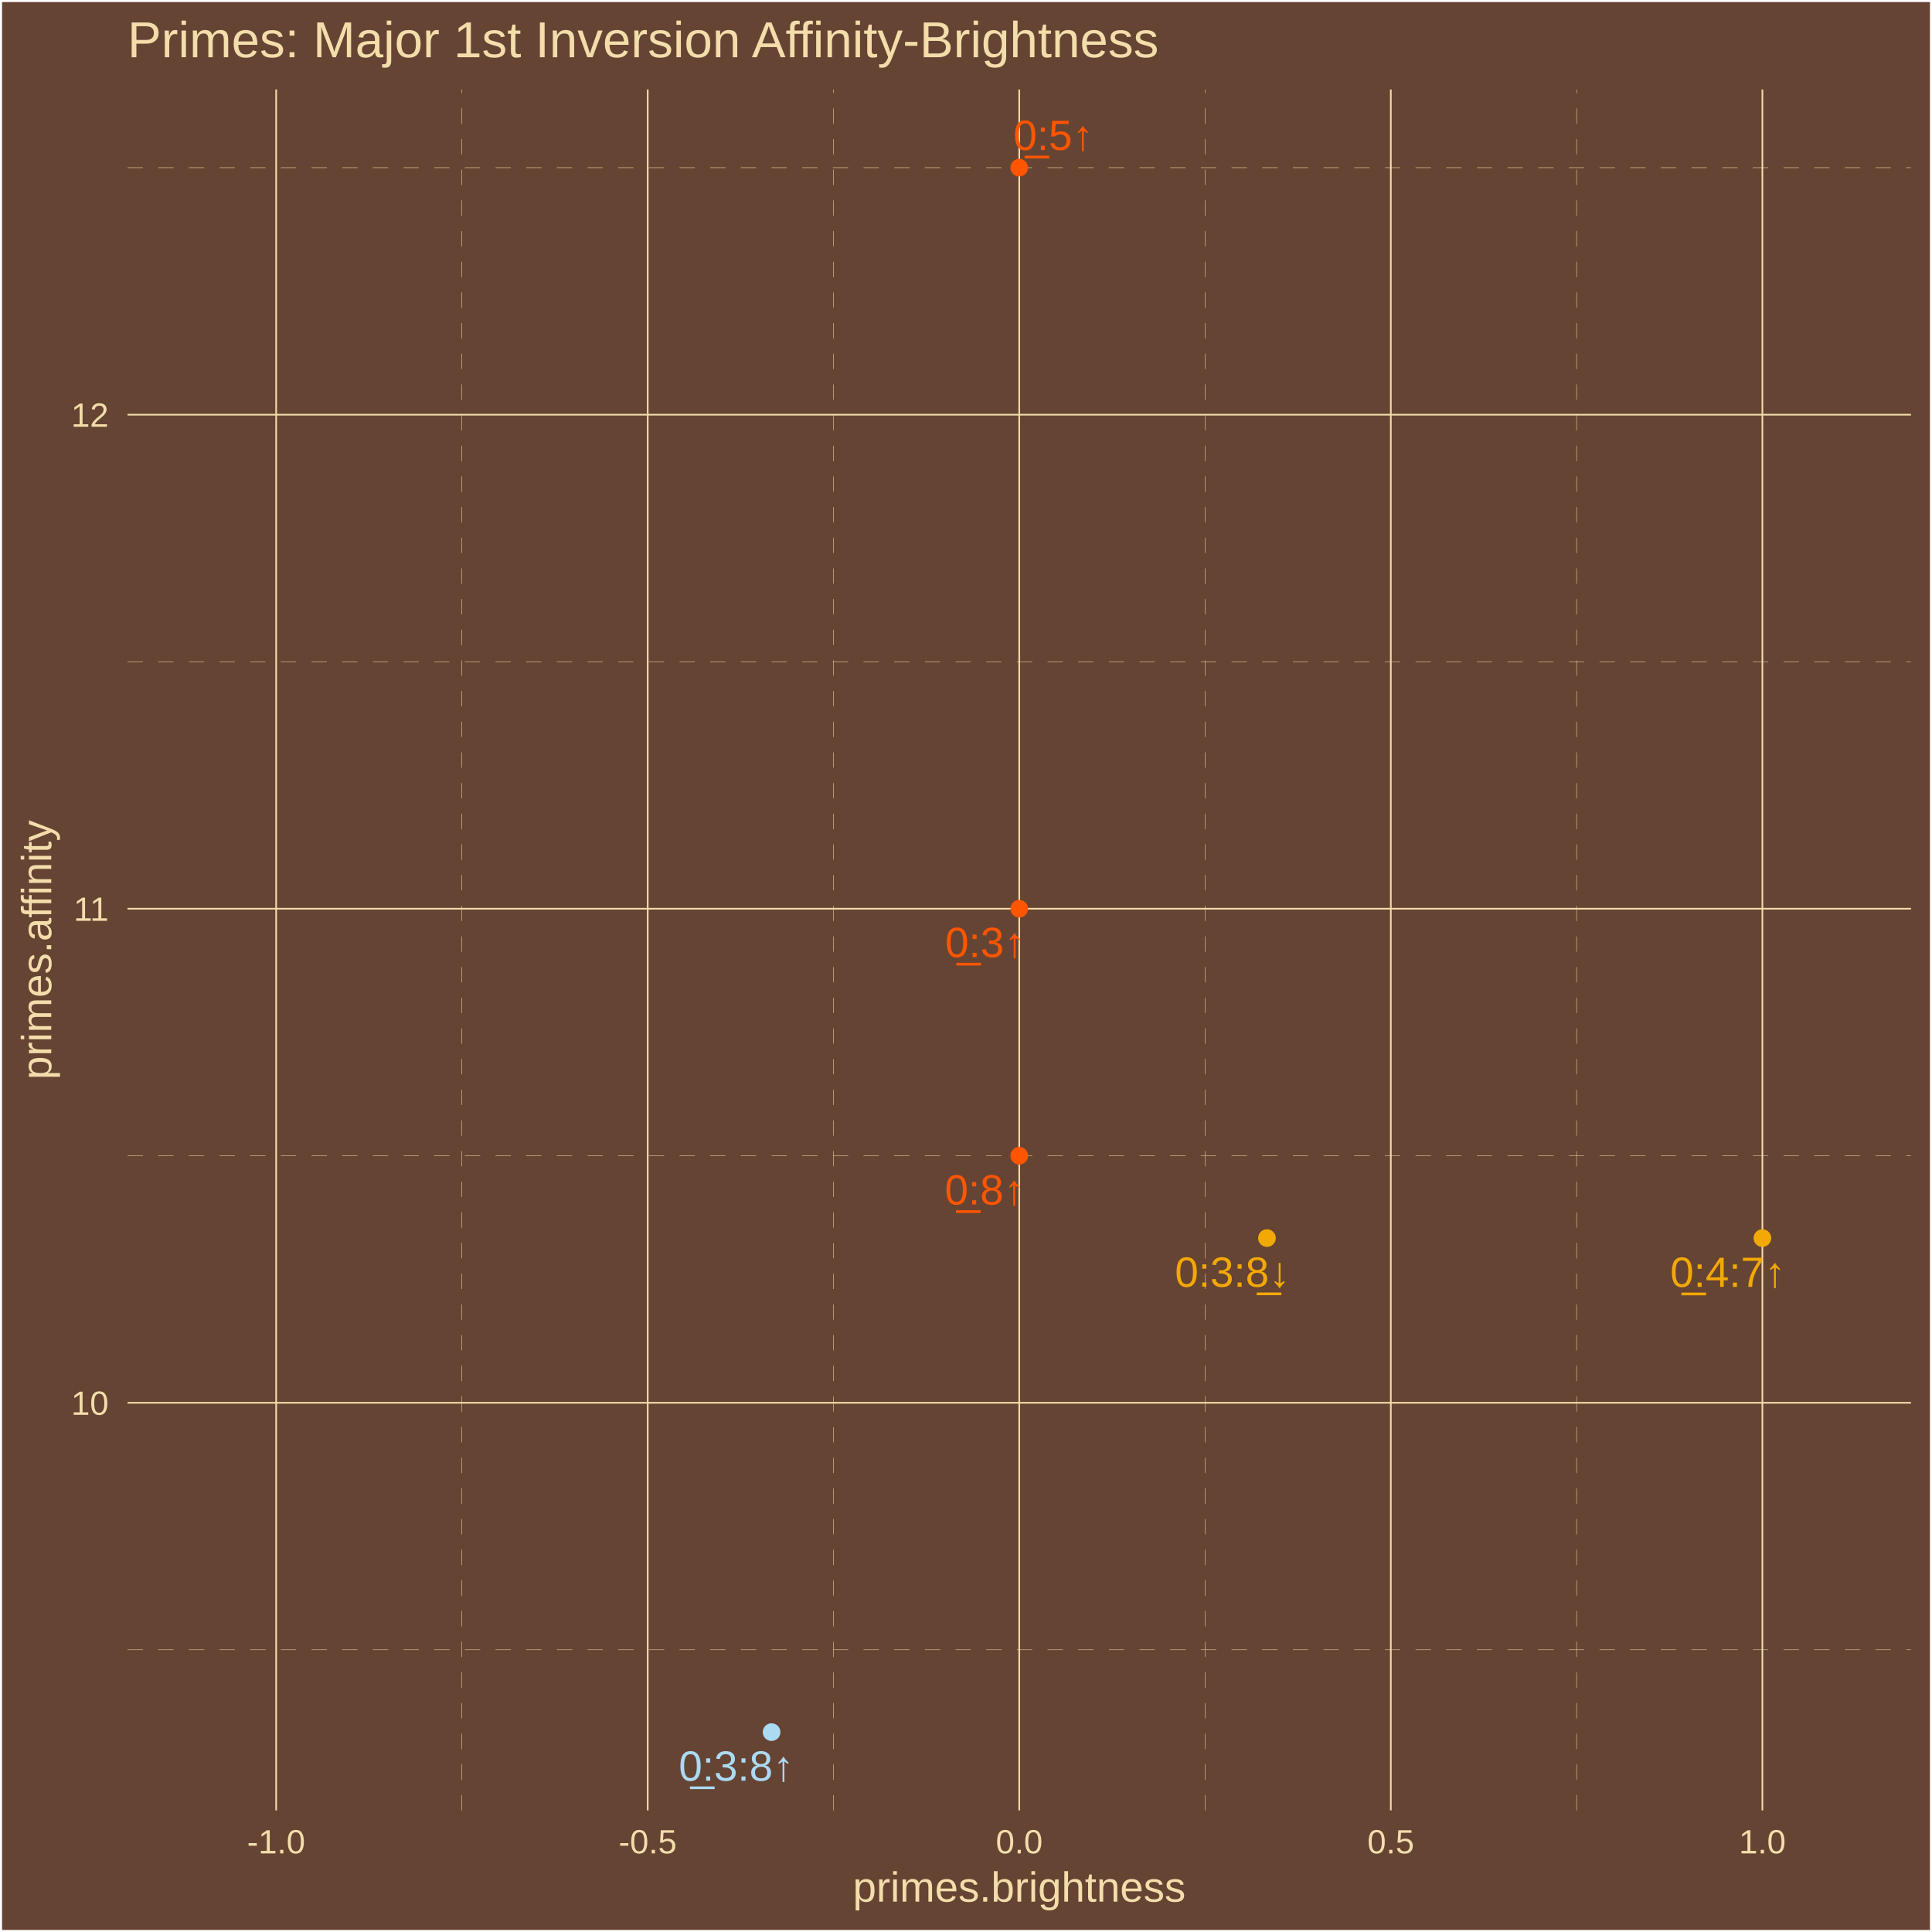
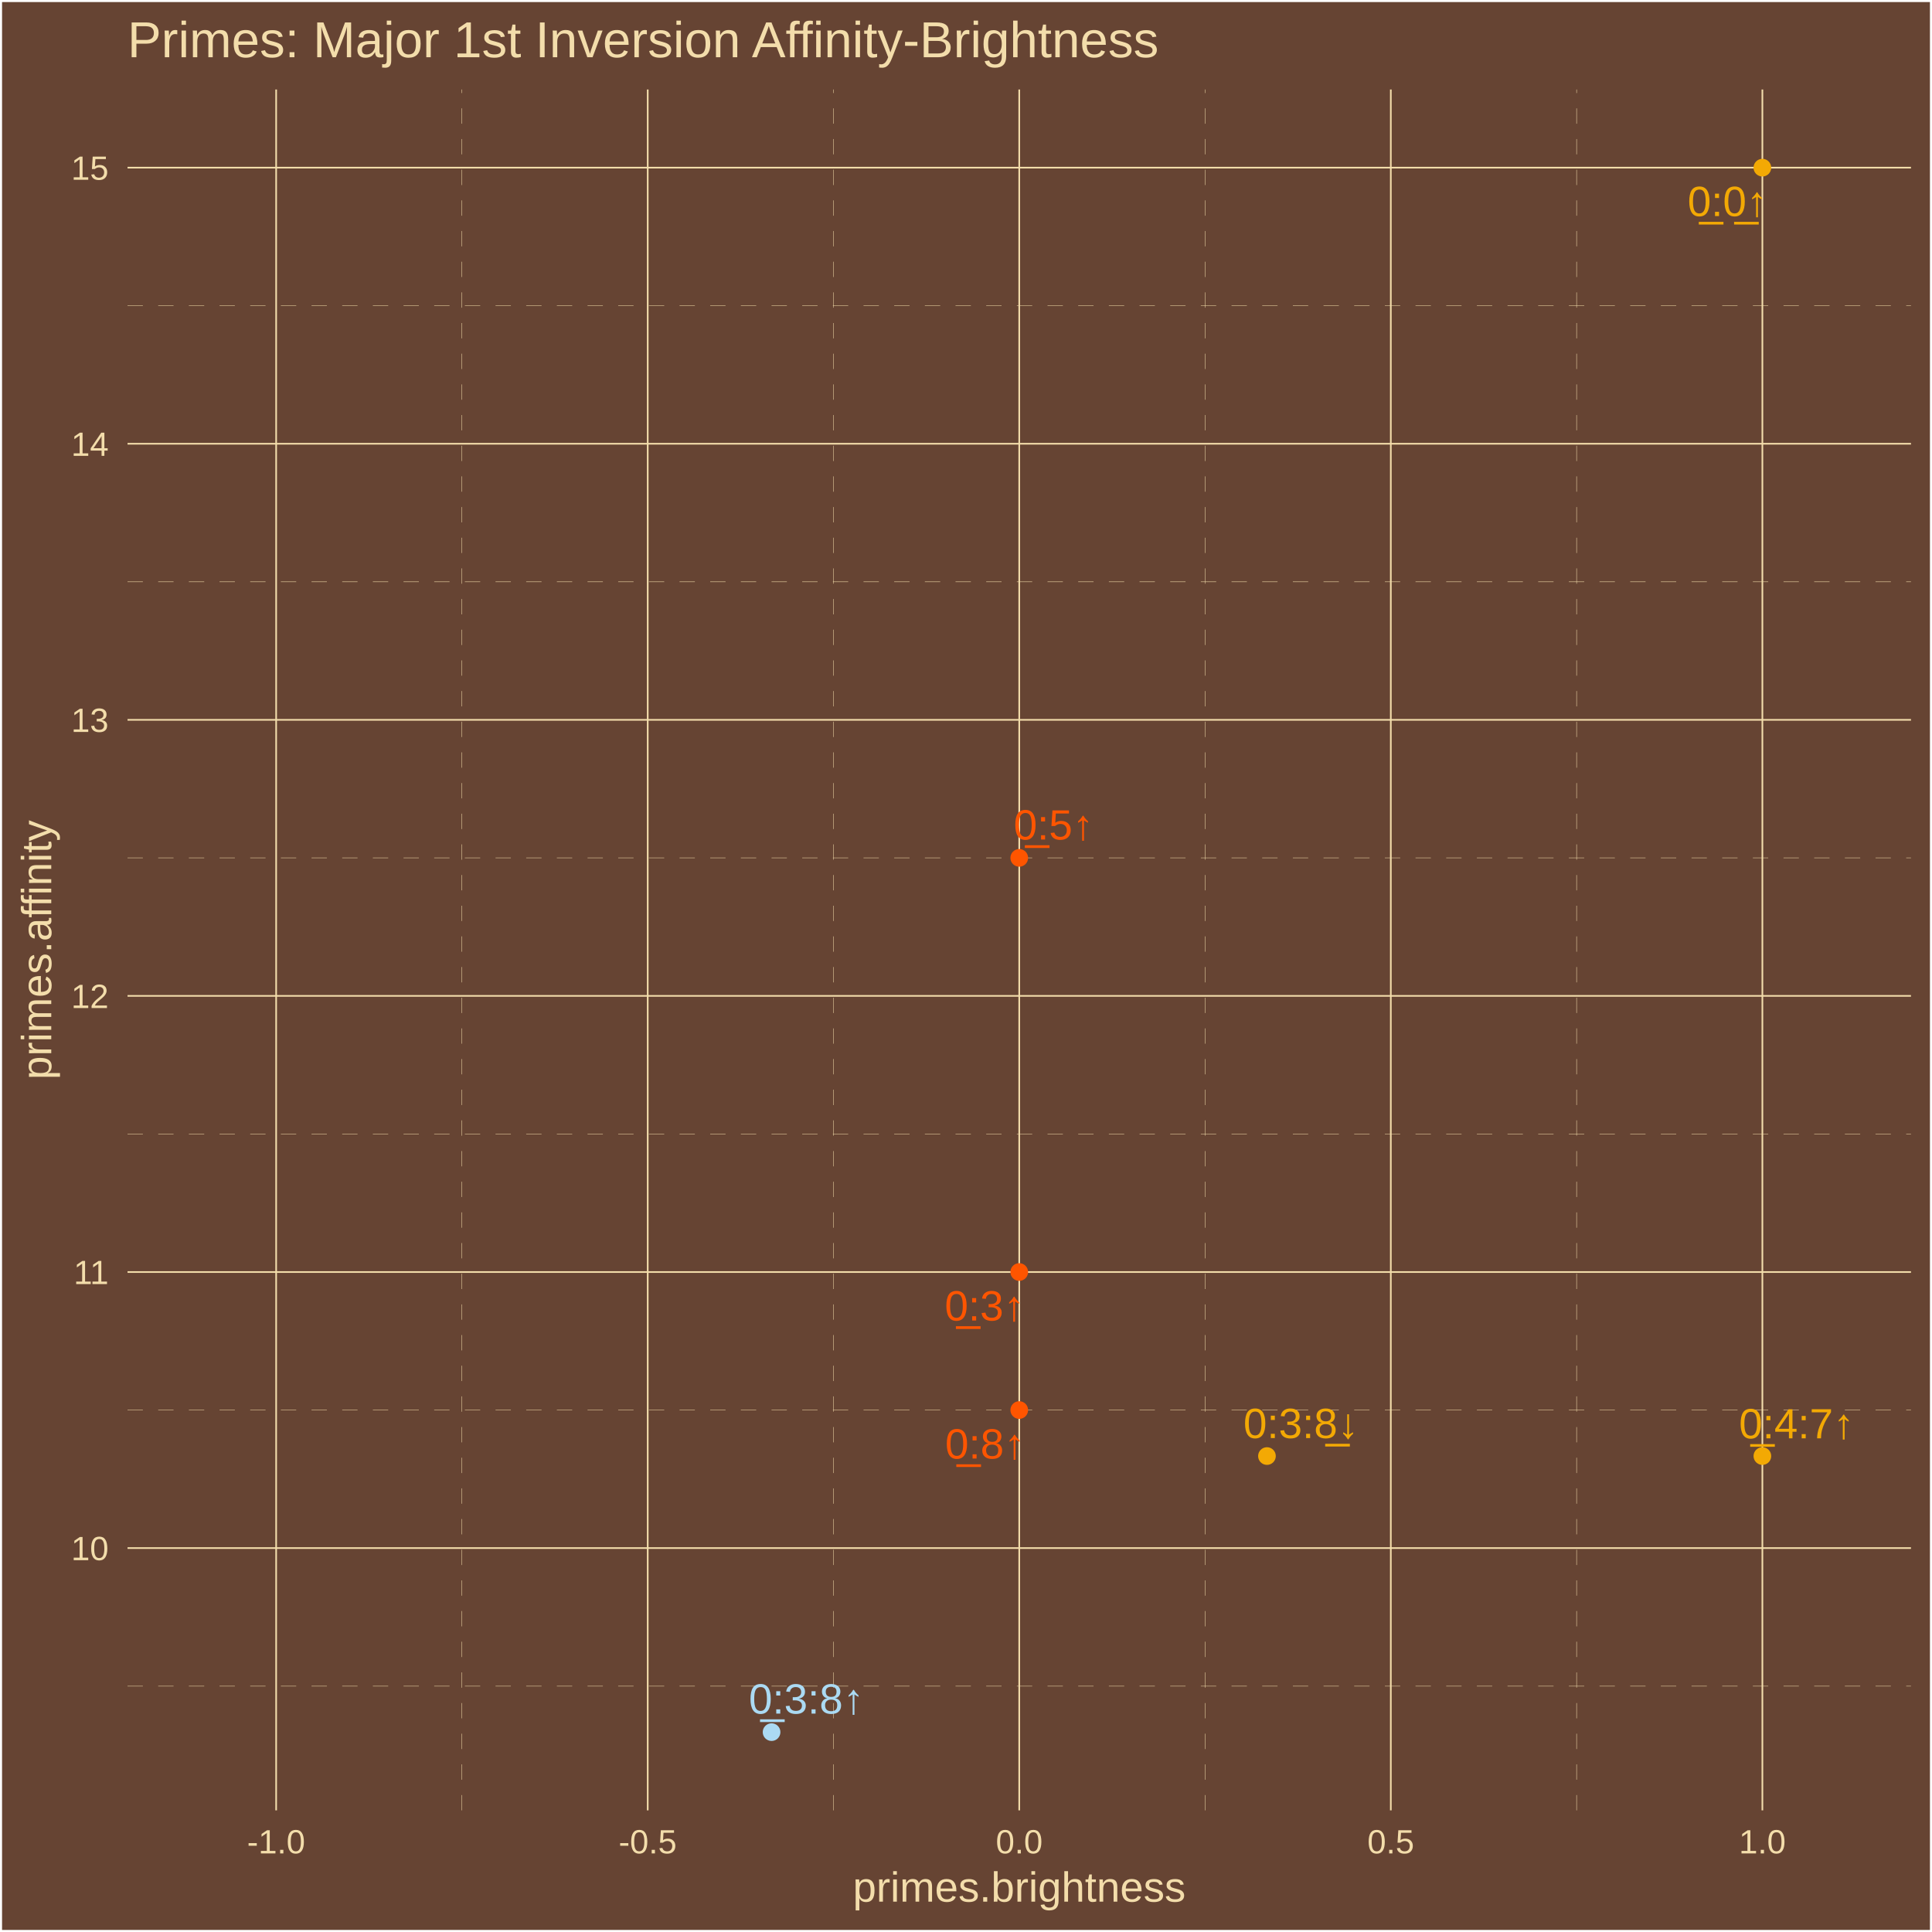
<svg xmlns="http://www.w3.org/2000/svg" class="svglite" width="504.00pt" height="504.00pt" viewBox="0 0 504.00 504.00">
  <defs>
    <style type="text/css">
    .svglite line, .svglite polyline, .svglite polygon, .svglite path, .svglite rect, .svglite circle {
      fill: none;
      stroke: #000000;
      stroke-linecap: round;
      stroke-linejoin: round;
      stroke-miterlimit: 10.00;
    }
    .svglite text {
      white-space: pre;
    }
  </style>
  </defs>
  <rect width="100%" height="100%" style="stroke: none; fill: #664433;" />
  <defs>
    <clipPath id="cpMC4wMHw1MDQuMDB8MC4wMHw1MDQuMDA=">
      <rect x="0.00" y="0.00" width="504.00" height="504.00" />
    </clipPath>
  </defs>
  <g clip-path="url(#cpMC4wMHw1MDQuMDB8MC4wMHw1MDQuMDA=)">
    <rect x="0.00" y="-0" width="504.00" height="504.00" style="stroke-width: 1.07; stroke: #FFFFFF; fill: #664433;" />
  </g>
  <defs>
    <clipPath id="cpMzMuMjd8NDk4LjUyfDIzLjM0fDQ3Mi4yNw==">
      <rect x="33.27" y="23.34" width="465.25" height="448.93" />
    </clipPath>
  </defs>
  <g clip-path="url(#cpMzMuMjd8NDk4LjUyfDIzLjM0fDQ3Mi4yNw==)">
    <rect x="33.27" y="23.34" width="465.25" height="448.93" style="stroke-width: 1.07; stroke: none; fill: #664433;" />
-     <polyline points="33.27,430.38 498.52,430.38 " style="stroke-width: 0.11; stroke: #F3DDAB; stroke-dasharray: 4.00,4.00; stroke-linecap: butt;" />
-     <polyline points="33.27,301.50 498.52,301.50 " style="stroke-width: 0.11; stroke: #F3DDAB; stroke-dasharray: 4.00,4.00; stroke-linecap: butt;" />
-     <polyline points="33.27,172.62 498.52,172.62 " style="stroke-width: 0.11; stroke: #F3DDAB; stroke-dasharray: 4.00,4.00; stroke-linecap: butt;" />
-     <polyline points="33.27,43.74 498.52,43.74 " style="stroke-width: 0.11; stroke: #F3DDAB; stroke-dasharray: 4.00,4.00; stroke-linecap: butt;" />
+     <polyline points="33.27,439.86 498.52,439.86 " style="stroke-width: 0.11; stroke: #F3DDAB; stroke-dasharray: 4.00,4.00; stroke-linecap: butt;" />
+     <polyline points="33.27,367.84 498.52,367.84 " style="stroke-width: 0.11; stroke: #F3DDAB; stroke-dasharray: 4.00,4.00; stroke-linecap: butt;" />
+     <polyline points="33.27,295.81 498.52,295.81 " style="stroke-width: 0.11; stroke: #F3DDAB; stroke-dasharray: 4.00,4.00; stroke-linecap: butt;" />
+     <polyline points="33.27,223.79 498.52,223.79 " style="stroke-width: 0.11; stroke: #F3DDAB; stroke-dasharray: 4.00,4.00; stroke-linecap: butt;" />
+     <polyline points="33.27,151.77 498.52,151.77 " style="stroke-width: 0.11; stroke: #F3DDAB; stroke-dasharray: 4.00,4.00; stroke-linecap: butt;" />
+     <polyline points="33.27,79.75 498.52,79.75 " style="stroke-width: 0.11; stroke: #F3DDAB; stroke-dasharray: 4.00,4.00; stroke-linecap: butt;" />
    <polyline points="120.50,472.27 120.50,23.34 " style="stroke-width: 0.11; stroke: #F3DDAB; stroke-dasharray: 4.00,4.00; stroke-linecap: butt;" />
    <polyline points="217.43,472.27 217.43,23.34 " style="stroke-width: 0.11; stroke: #F3DDAB; stroke-dasharray: 4.00,4.00; stroke-linecap: butt;" />
    <polyline points="314.36,472.27 314.36,23.34 " style="stroke-width: 0.11; stroke: #F3DDAB; stroke-dasharray: 4.00,4.00; stroke-linecap: butt;" />
    <polyline points="411.29,472.27 411.29,23.34 " style="stroke-width: 0.11; stroke: #F3DDAB; stroke-dasharray: 4.00,4.00; stroke-linecap: butt;" />
-     <polyline points="33.27,365.94 498.52,365.94 " style="stroke-width: 0.43; stroke: #F3DDAB; stroke-linecap: butt;" />
-     <polyline points="33.27,237.06 498.52,237.06 " style="stroke-width: 0.43; stroke: #F3DDAB; stroke-linecap: butt;" />
-     <polyline points="33.27,108.18 498.52,108.18 " style="stroke-width: 0.43; stroke: #F3DDAB; stroke-linecap: butt;" />
+     <polyline points="33.27,403.85 498.52,403.85 " style="stroke-width: 0.43; stroke: #F3DDAB; stroke-linecap: butt;" />
+     <polyline points="33.27,331.83 498.52,331.83 " style="stroke-width: 0.43; stroke: #F3DDAB; stroke-linecap: butt;" />
+     <polyline points="33.27,259.80 498.52,259.80 " style="stroke-width: 0.43; stroke: #F3DDAB; stroke-linecap: butt;" />
+     <polyline points="33.27,187.78 498.52,187.78 " style="stroke-width: 0.43; stroke: #F3DDAB; stroke-linecap: butt;" />
+     <polyline points="33.27,115.76 498.52,115.76 " style="stroke-width: 0.43; stroke: #F3DDAB; stroke-linecap: butt;" />
+     <polyline points="33.27,43.74 498.52,43.74 " style="stroke-width: 0.43; stroke: #F3DDAB; stroke-linecap: butt;" />
    <polyline points="72.04,472.27 72.04,23.34 " style="stroke-width: 0.43; stroke: #F3DDAB; stroke-linecap: butt;" />
    <polyline points="168.97,472.27 168.97,23.34 " style="stroke-width: 0.43; stroke: #F3DDAB; stroke-linecap: butt;" />
    <polyline points="265.89,472.27 265.89,23.34 " style="stroke-width: 0.43; stroke: #F3DDAB; stroke-linecap: butt;" />
    <polyline points="362.82,472.27 362.82,23.34 " style="stroke-width: 0.43; stroke: #F3DDAB; stroke-linecap: butt;" />
    <polyline points="459.75,472.27 459.75,23.34 " style="stroke-width: 0.43; stroke: #F3DDAB; stroke-linecap: butt;" />
-     <circle cx="459.75" cy="322.98" r="1.95" style="stroke-width: 0.71; stroke: #F3A904; fill: #F3A904;" />
-     <circle cx="330.51" cy="322.98" r="1.95" style="stroke-width: 0.71; stroke: #F3A904; fill: #F3A904;" />
+     <circle cx="459.75" cy="379.84" r="1.95" style="stroke-width: 0.71; stroke: #F3A904; fill: #F3A904;" />
+     <circle cx="330.51" cy="379.84" r="1.95" style="stroke-width: 0.71; stroke: #F3A904; fill: #F3A904;" />
    <circle cx="201.28" cy="451.86" r="1.95" style="stroke-width: 0.71; stroke: #ABDAF3; fill: #ABDAF3;" />
-     <circle cx="265.89" cy="237.06" r="1.95" style="stroke-width: 0.71; stroke: #FF5500; fill: #FF5500;" />
-     <circle cx="265.89" cy="301.50" r="1.95" style="stroke-width: 0.71; stroke: #FF5500; fill: #FF5500;" />
-     <circle cx="265.89" cy="43.74" r="1.95" style="stroke-width: 0.71; stroke: #FF5500; fill: #FF5500;" />
-     <text x="450.74" y="335.70" text-anchor="middle" style="font-size: 11.04px;fill: #F3A904; font-family: &quot;Arial&quot;;" textLength="31.53px" lengthAdjust="spacingAndGlyphs">0̲:4:7↑</text>
-     <text x="321.53" y="335.68" text-anchor="middle" style="font-size: 11.04px;fill: #F3A904; font-family: &quot;Arial&quot;;" textLength="31.53px" lengthAdjust="spacingAndGlyphs">0:3:8̲↓</text>
-     <text x="192.10" y="464.53" text-anchor="middle" style="font-size: 11.04px;fill: #ABDAF3; font-family: &quot;Arial&quot;;" textLength="31.53px" lengthAdjust="spacingAndGlyphs">0̲:3:8↑</text>
-     <text x="257.00" y="249.67" text-anchor="middle" style="font-size: 11.04px;fill: #FF5500; font-family: &quot;Arial&quot;;" textLength="22.33px" lengthAdjust="spacingAndGlyphs">0̲:3↑</text>
-     <text x="256.89" y="314.22" text-anchor="middle" style="font-size: 11.04px;fill: #FF5500; font-family: &quot;Arial&quot;;" textLength="22.33px" lengthAdjust="spacingAndGlyphs">0̲:8↑</text>
-     <text x="274.80" y="39.12" text-anchor="middle" style="font-size: 11.04px;fill: #FF5500; font-family: &quot;Arial&quot;;" textLength="22.33px" lengthAdjust="spacingAndGlyphs">0̲:5↑</text>
+     <circle cx="459.75" cy="43.74" r="1.95" style="stroke-width: 0.71; stroke: #F3A904; fill: #F3A904;" />
+     <circle cx="265.89" cy="331.83" r="1.95" style="stroke-width: 0.71; stroke: #FF5500; fill: #FF5500;" />
+     <circle cx="265.89" cy="367.84" r="1.95" style="stroke-width: 0.71; stroke: #FF5500; fill: #FF5500;" />
+     <circle cx="265.89" cy="223.79" r="1.95" style="stroke-width: 0.71; stroke: #FF5500; fill: #FF5500;" />
+     <text x="468.68" y="375.22" text-anchor="middle" style="font-size: 11.04px;fill: #F3A904; font-family: &quot;Arial&quot;;" textLength="31.53px" lengthAdjust="spacingAndGlyphs">0̲:4:7↑</text>
+     <text x="339.40" y="375.15" text-anchor="middle" style="font-size: 11.04px;fill: #F3A904; font-family: &quot;Arial&quot;;" textLength="31.53px" lengthAdjust="spacingAndGlyphs">0:3:8̲↓</text>
+     <text x="210.38" y="447.02" text-anchor="middle" style="font-size: 11.04px;fill: #ABDAF3; font-family: &quot;Arial&quot;;" textLength="31.53px" lengthAdjust="spacingAndGlyphs">0̲:3:8↑</text>
+     <text x="450.67" y="56.37" text-anchor="middle" style="font-size: 11.04px;fill: #F3A904; font-family: &quot;Arial&quot;;" textLength="22.33px" lengthAdjust="spacingAndGlyphs">0̲:0̲↑</text>
+     <text x="256.88" y="344.48" text-anchor="middle" style="font-size: 11.04px;fill: #FF5500; font-family: &quot;Arial&quot;;" textLength="22.33px" lengthAdjust="spacingAndGlyphs">0̲:3↑</text>
+     <text x="256.99" y="380.49" text-anchor="middle" style="font-size: 11.04px;fill: #FF5500; font-family: &quot;Arial&quot;;" textLength="22.33px" lengthAdjust="spacingAndGlyphs">0̲:8↑</text>
+     <text x="274.86" y="219.00" text-anchor="middle" style="font-size: 11.04px;fill: #FF5500; font-family: &quot;Arial&quot;;" textLength="22.33px" lengthAdjust="spacingAndGlyphs">0̲:5↑</text>
  </g>
  <g clip-path="url(#cpMC4wMHw1MDQuMDB8MC4wMHw1MDQuMDA=)">
-     <text x="28.34" y="369.09" text-anchor="end" style="font-size: 8.80px;fill: #F3DDAB; font-family: &quot;Arial&quot;;" textLength="9.79px" lengthAdjust="spacingAndGlyphs">10</text>
-     <text x="28.34" y="240.21" text-anchor="end" style="font-size: 8.80px;fill: #F3DDAB; font-family: &quot;Arial&quot;;" textLength="9.79px" lengthAdjust="spacingAndGlyphs">11</text>
-     <text x="28.34" y="111.33" text-anchor="end" style="font-size: 8.80px;fill: #F3DDAB; font-family: &quot;Arial&quot;;" textLength="9.79px" lengthAdjust="spacingAndGlyphs">12</text>
+     <text x="28.34" y="407.00" text-anchor="end" style="font-size: 8.80px;fill: #F3DDAB; font-family: &quot;Arial&quot;;" textLength="9.79px" lengthAdjust="spacingAndGlyphs">10</text>
+     <text x="28.34" y="334.98" text-anchor="end" style="font-size: 8.80px;fill: #F3DDAB; font-family: &quot;Arial&quot;;" textLength="9.79px" lengthAdjust="spacingAndGlyphs">11</text>
+     <text x="28.34" y="262.96" text-anchor="end" style="font-size: 8.80px;fill: #F3DDAB; font-family: &quot;Arial&quot;;" textLength="9.79px" lengthAdjust="spacingAndGlyphs">12</text>
+     <text x="28.34" y="190.94" text-anchor="end" style="font-size: 8.80px;fill: #F3DDAB; font-family: &quot;Arial&quot;;" textLength="9.79px" lengthAdjust="spacingAndGlyphs">13</text>
+     <text x="28.34" y="118.92" text-anchor="end" style="font-size: 8.80px;fill: #F3DDAB; font-family: &quot;Arial&quot;;" textLength="9.79px" lengthAdjust="spacingAndGlyphs">14</text>
+     <text x="28.34" y="46.90" text-anchor="end" style="font-size: 8.80px;fill: #F3DDAB; font-family: &quot;Arial&quot;;" textLength="9.79px" lengthAdjust="spacingAndGlyphs">15</text>
    <text x="72.04" y="483.50" text-anchor="middle" style="font-size: 8.80px;fill: #F3DDAB; font-family: &quot;Arial&quot;;" textLength="15.16px" lengthAdjust="spacingAndGlyphs">-1.0</text>
    <text x="168.97" y="483.50" text-anchor="middle" style="font-size: 8.80px;fill: #F3DDAB; font-family: &quot;Arial&quot;;" textLength="15.16px" lengthAdjust="spacingAndGlyphs">-0.5</text>
    <text x="265.89" y="483.50" text-anchor="middle" style="font-size: 8.80px;fill: #F3DDAB; font-family: &quot;Arial&quot;;" textLength="12.23px" lengthAdjust="spacingAndGlyphs">0.0</text>
    <text x="362.82" y="483.50" text-anchor="middle" style="font-size: 8.80px;fill: #F3DDAB; font-family: &quot;Arial&quot;;" textLength="12.23px" lengthAdjust="spacingAndGlyphs">0.5</text>
    <text x="459.75" y="483.50" text-anchor="middle" style="font-size: 8.80px;fill: #F3DDAB; font-family: &quot;Arial&quot;;" textLength="12.23px" lengthAdjust="spacingAndGlyphs">1.0</text>
    <text x="265.89" y="496.09" text-anchor="middle" style="font-size: 11.00px;fill: #F3DDAB; font-family: &quot;Arial&quot;;" textLength="86.82px" lengthAdjust="spacingAndGlyphs">primes.brightness</text>
    <text transform="translate(13.37,247.80) rotate(-90)" text-anchor="middle" style="font-size: 11.00px;fill: #F3DDAB; font-family: &quot;Arial&quot;;" textLength="67.85px" lengthAdjust="spacingAndGlyphs">primes.affinity</text>
    <text x="33.27" y="14.94" style="font-size: 13.20px;fill: #F3DDAB; font-family: &quot;Arial&quot;;" textLength="269.77px" lengthAdjust="spacingAndGlyphs">Primes: Major 1st Inversion Affinity-Brightness</text>
  </g>
</svg>
